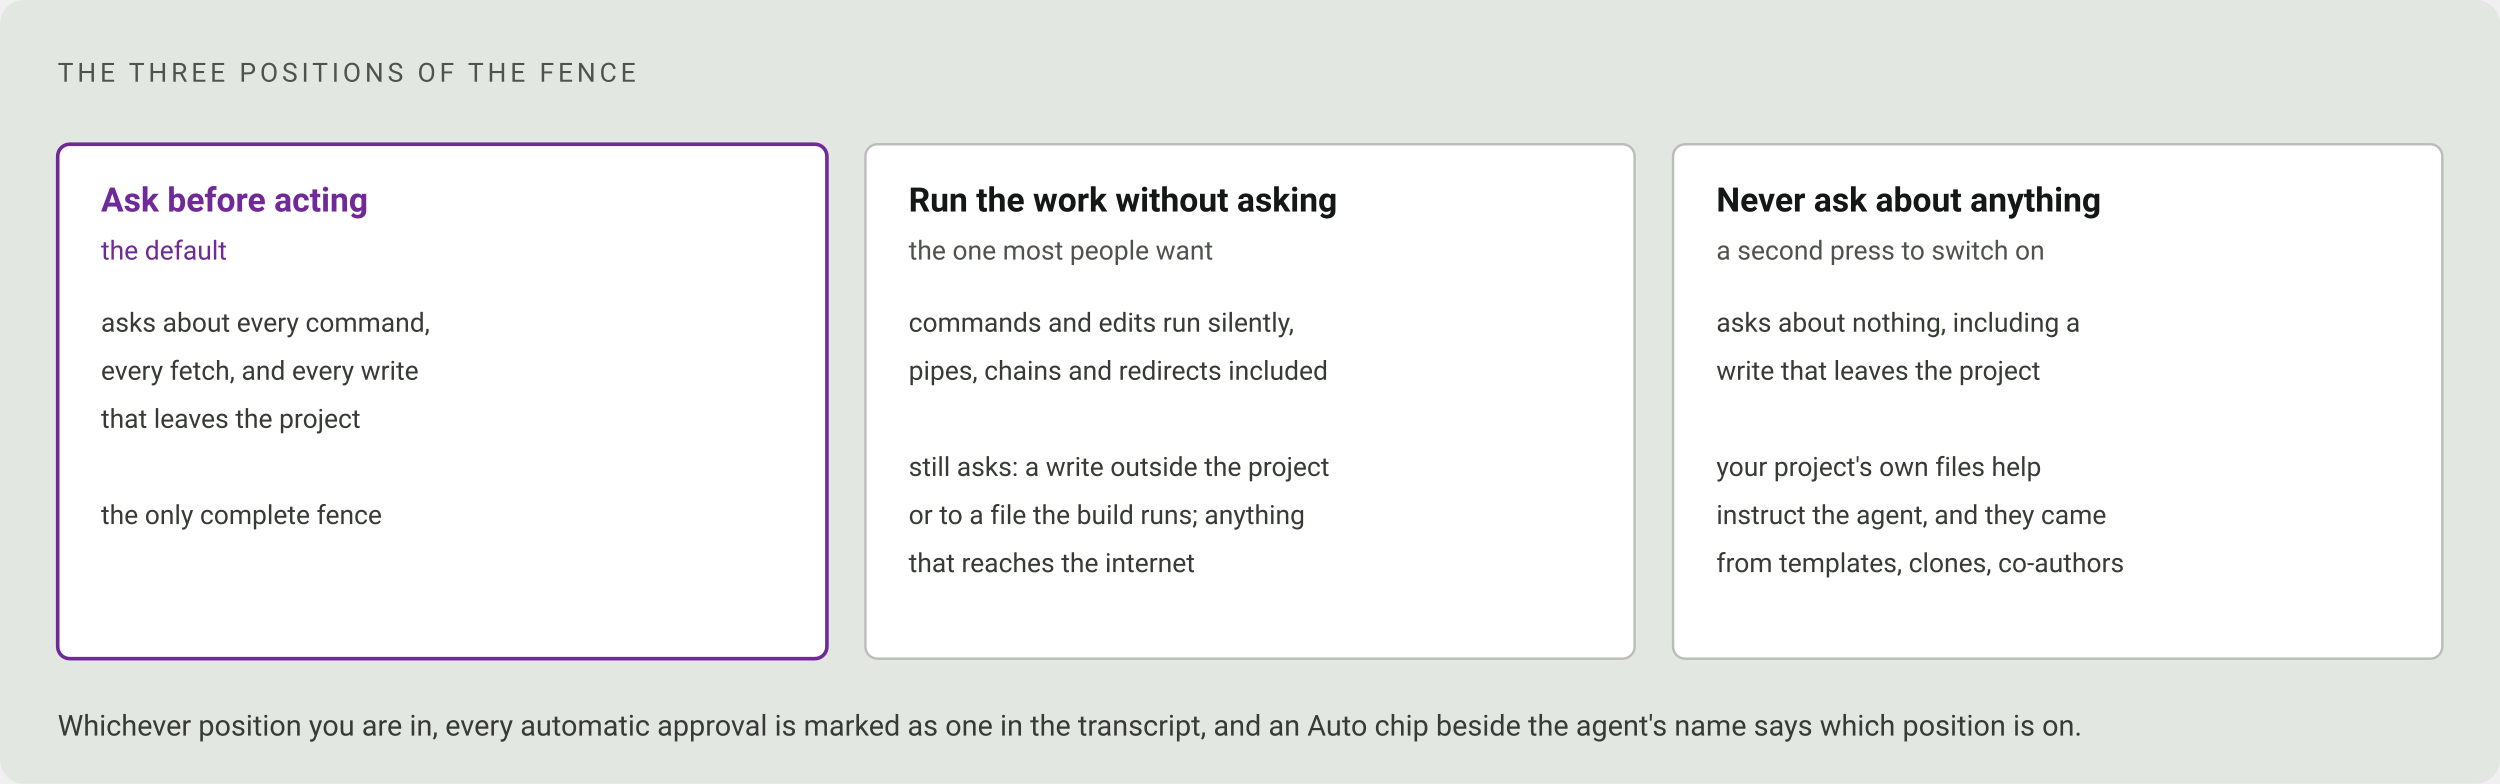
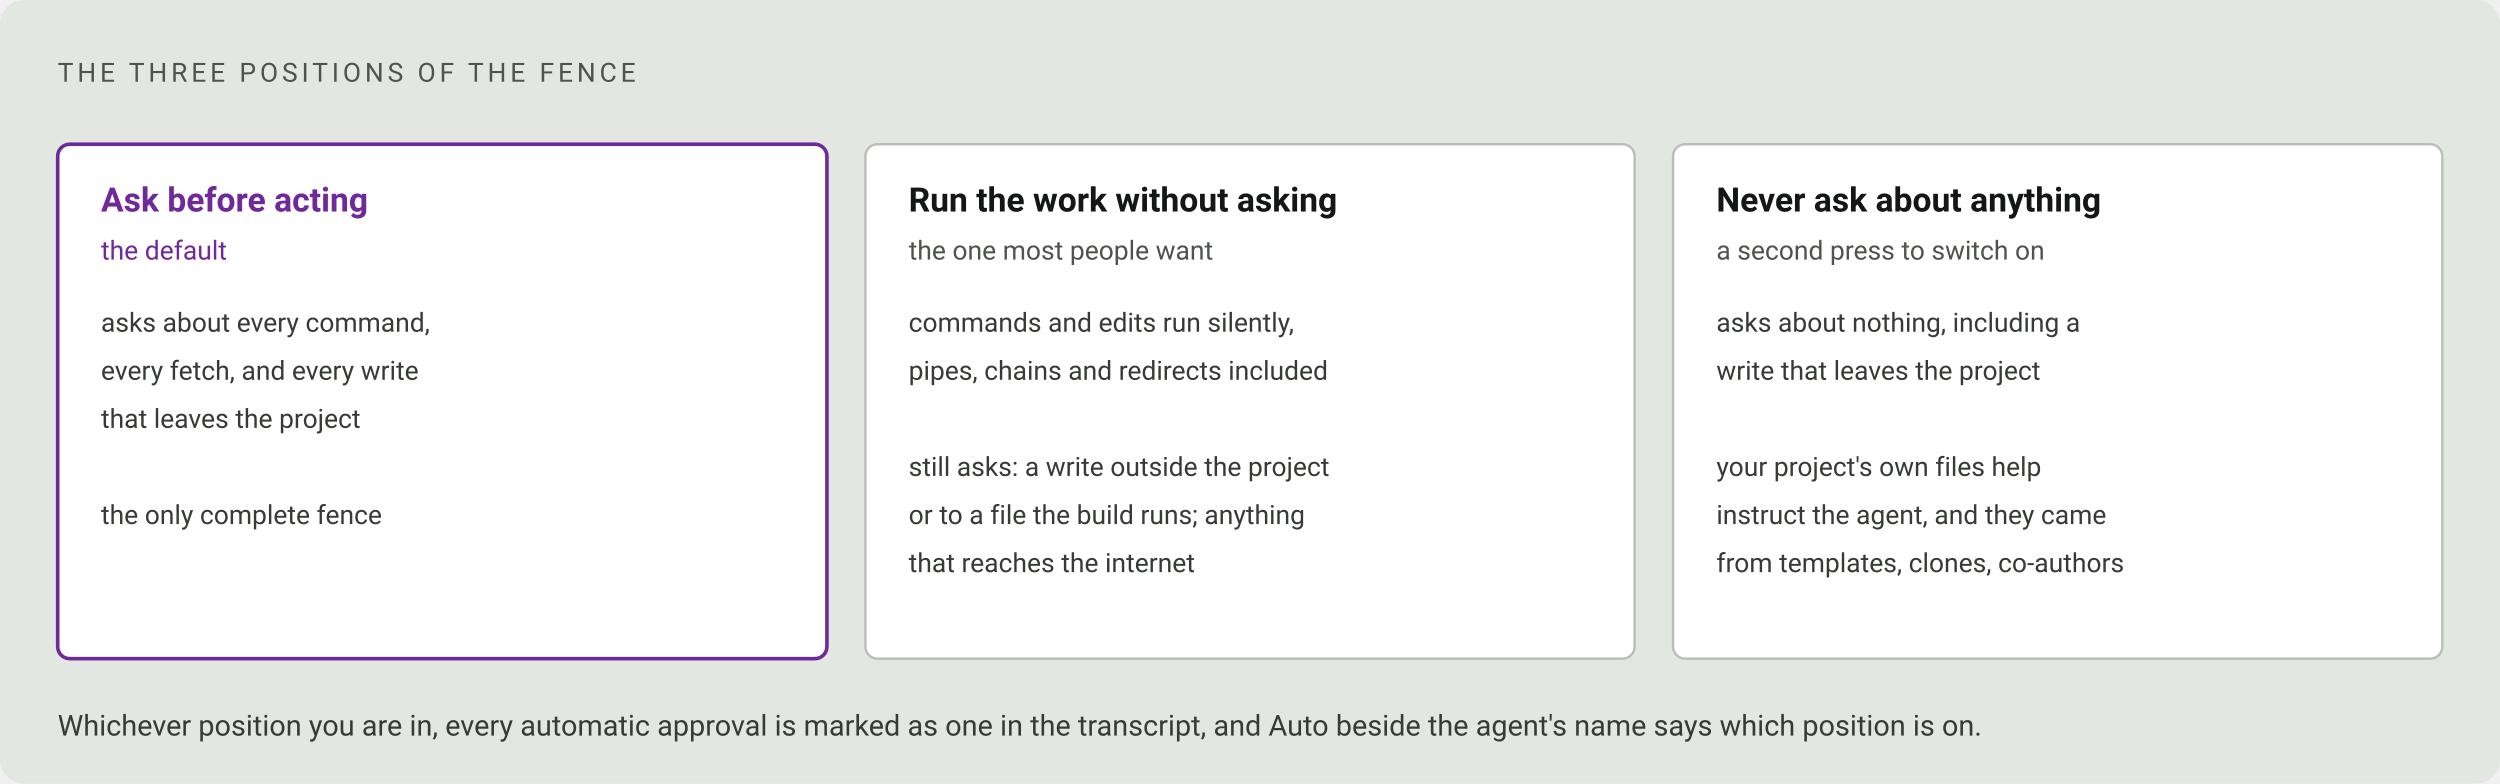
<svg xmlns="http://www.w3.org/2000/svg" width="1040" height="326" viewBox="0 0 1040 326" role="img" aria-label="The three positions of the control under the agent's box. Ask before acting, the default, is a card for every command, every fetch and every write that leaves the project. Run the work without asking lets commands and edits run, and still asks about a write outside the project or to a file the build runs, and about anything that reaches the internet. Never ask about anything asks about nothing, and takes a second press to switch on.">
  <rect width="1040" height="326" rx="10" fill="#E3E7E2" />
  <text x="24" y="34" font-family="ui-sans-serif,system-ui,-apple-system,Segoe UI,Roboto,sans-serif" font-size="11" letter-spacing="1.6" fill="#4E534D">THE THREE POSITIONS OF THE FENCE</text>
  <rect x="24" y="60" width="320" height="214" rx="5" fill="#FFFFFF" stroke="#6F2998" stroke-width="1.5" />
  <text x="42" y="88" font-family="ui-sans-serif,system-ui,-apple-system,Segoe UI,Roboto,sans-serif" font-size="14" font-weight="600" fill="#6F2998">Ask before acting</text>
  <text x="42" y="108" font-family="ui-sans-serif,system-ui,-apple-system,Segoe UI,Roboto,sans-serif" font-size="11" fill="#6F2998">the default</text>
  <text x="42" y="138" font-family="ui-sans-serif,system-ui,-apple-system,Segoe UI,Roboto,sans-serif" font-size="11" fill="#373B36">asks about every command,</text>
  <text x="42" y="158" font-family="ui-sans-serif,system-ui,-apple-system,Segoe UI,Roboto,sans-serif" font-size="11" fill="#373B36">every fetch, and every write</text>
  <text x="42" y="178" font-family="ui-sans-serif,system-ui,-apple-system,Segoe UI,Roboto,sans-serif" font-size="11" fill="#373B36">that leaves the project</text>
  <text x="42" y="218" font-family="ui-sans-serif,system-ui,-apple-system,Segoe UI,Roboto,sans-serif" font-size="11" fill="#373B36">the only complete fence</text>
  <rect x="360" y="60" width="320" height="214" rx="5" fill="#FFFFFF" stroke="#B9BEB8" stroke-width="1" />
  <text x="378" y="88" font-family="ui-sans-serif,system-ui,-apple-system,Segoe UI,Roboto,sans-serif" font-size="14" font-weight="600" fill="#141715">Run the work without asking</text>
  <text x="378" y="108" font-family="ui-sans-serif,system-ui,-apple-system,Segoe UI,Roboto,sans-serif" font-size="11" fill="#4E534D">the one most people want</text>
  <text x="378" y="138" font-family="ui-sans-serif,system-ui,-apple-system,Segoe UI,Roboto,sans-serif" font-size="11" fill="#373B36">commands and edits run silently,</text>
  <text x="378" y="158" font-family="ui-sans-serif,system-ui,-apple-system,Segoe UI,Roboto,sans-serif" font-size="11" fill="#373B36">pipes, chains and redirects included</text>
  <text x="378" y="198" font-family="ui-sans-serif,system-ui,-apple-system,Segoe UI,Roboto,sans-serif" font-size="11" fill="#373B36">still asks: a write outside the project</text>
  <text x="378" y="218" font-family="ui-sans-serif,system-ui,-apple-system,Segoe UI,Roboto,sans-serif" font-size="11" fill="#373B36">or to a file the build runs; anything</text>
  <text x="378" y="238" font-family="ui-sans-serif,system-ui,-apple-system,Segoe UI,Roboto,sans-serif" font-size="11" fill="#373B36">that reaches the internet</text>
  <rect x="696" y="60" width="320" height="214" rx="5" fill="#FFFFFF" stroke="#B9BEB8" stroke-width="1" />
  <text x="714" y="88" font-family="ui-sans-serif,system-ui,-apple-system,Segoe UI,Roboto,sans-serif" font-size="14" font-weight="600" fill="#141715">Never ask about anything</text>
  <text x="714" y="108" font-family="ui-sans-serif,system-ui,-apple-system,Segoe UI,Roboto,sans-serif" font-size="11" fill="#4E534D">a second press to switch on</text>
  <text x="714" y="138" font-family="ui-sans-serif,system-ui,-apple-system,Segoe UI,Roboto,sans-serif" font-size="11" fill="#373B36">asks about nothing, including a</text>
  <text x="714" y="158" font-family="ui-sans-serif,system-ui,-apple-system,Segoe UI,Roboto,sans-serif" font-size="11" fill="#373B36">write that leaves the project</text>
  <text x="714" y="198" font-family="ui-sans-serif,system-ui,-apple-system,Segoe UI,Roboto,sans-serif" font-size="11" fill="#373B36">your project's own files help</text>
  <text x="714" y="218" font-family="ui-sans-serif,system-ui,-apple-system,Segoe UI,Roboto,sans-serif" font-size="11" fill="#373B36">instruct the agent, and they came</text>
  <text x="714" y="238" font-family="ui-sans-serif,system-ui,-apple-system,Segoe UI,Roboto,sans-serif" font-size="11" fill="#373B36">from templates, clones, co-authors</text>
-   <text x="24" y="306" font-family="ui-sans-serif,system-ui,-apple-system,Segoe UI,Roboto,sans-serif" font-size="12" fill="#373B36">Whichever position you are in, every automatic approval is marked as one in the transcript, and an Auto chip beside the agent's name says which position is on.</text>
+   <text x="24" y="306" font-family="ui-sans-serif,system-ui,-apple-system,Segoe UI,Roboto,sans-serif" font-size="12" fill="#373B36">Whichever position you are in, every automatic approval is marked as one in the transcript, and Auto beside the agent's name says which position is on.</text>
</svg>
